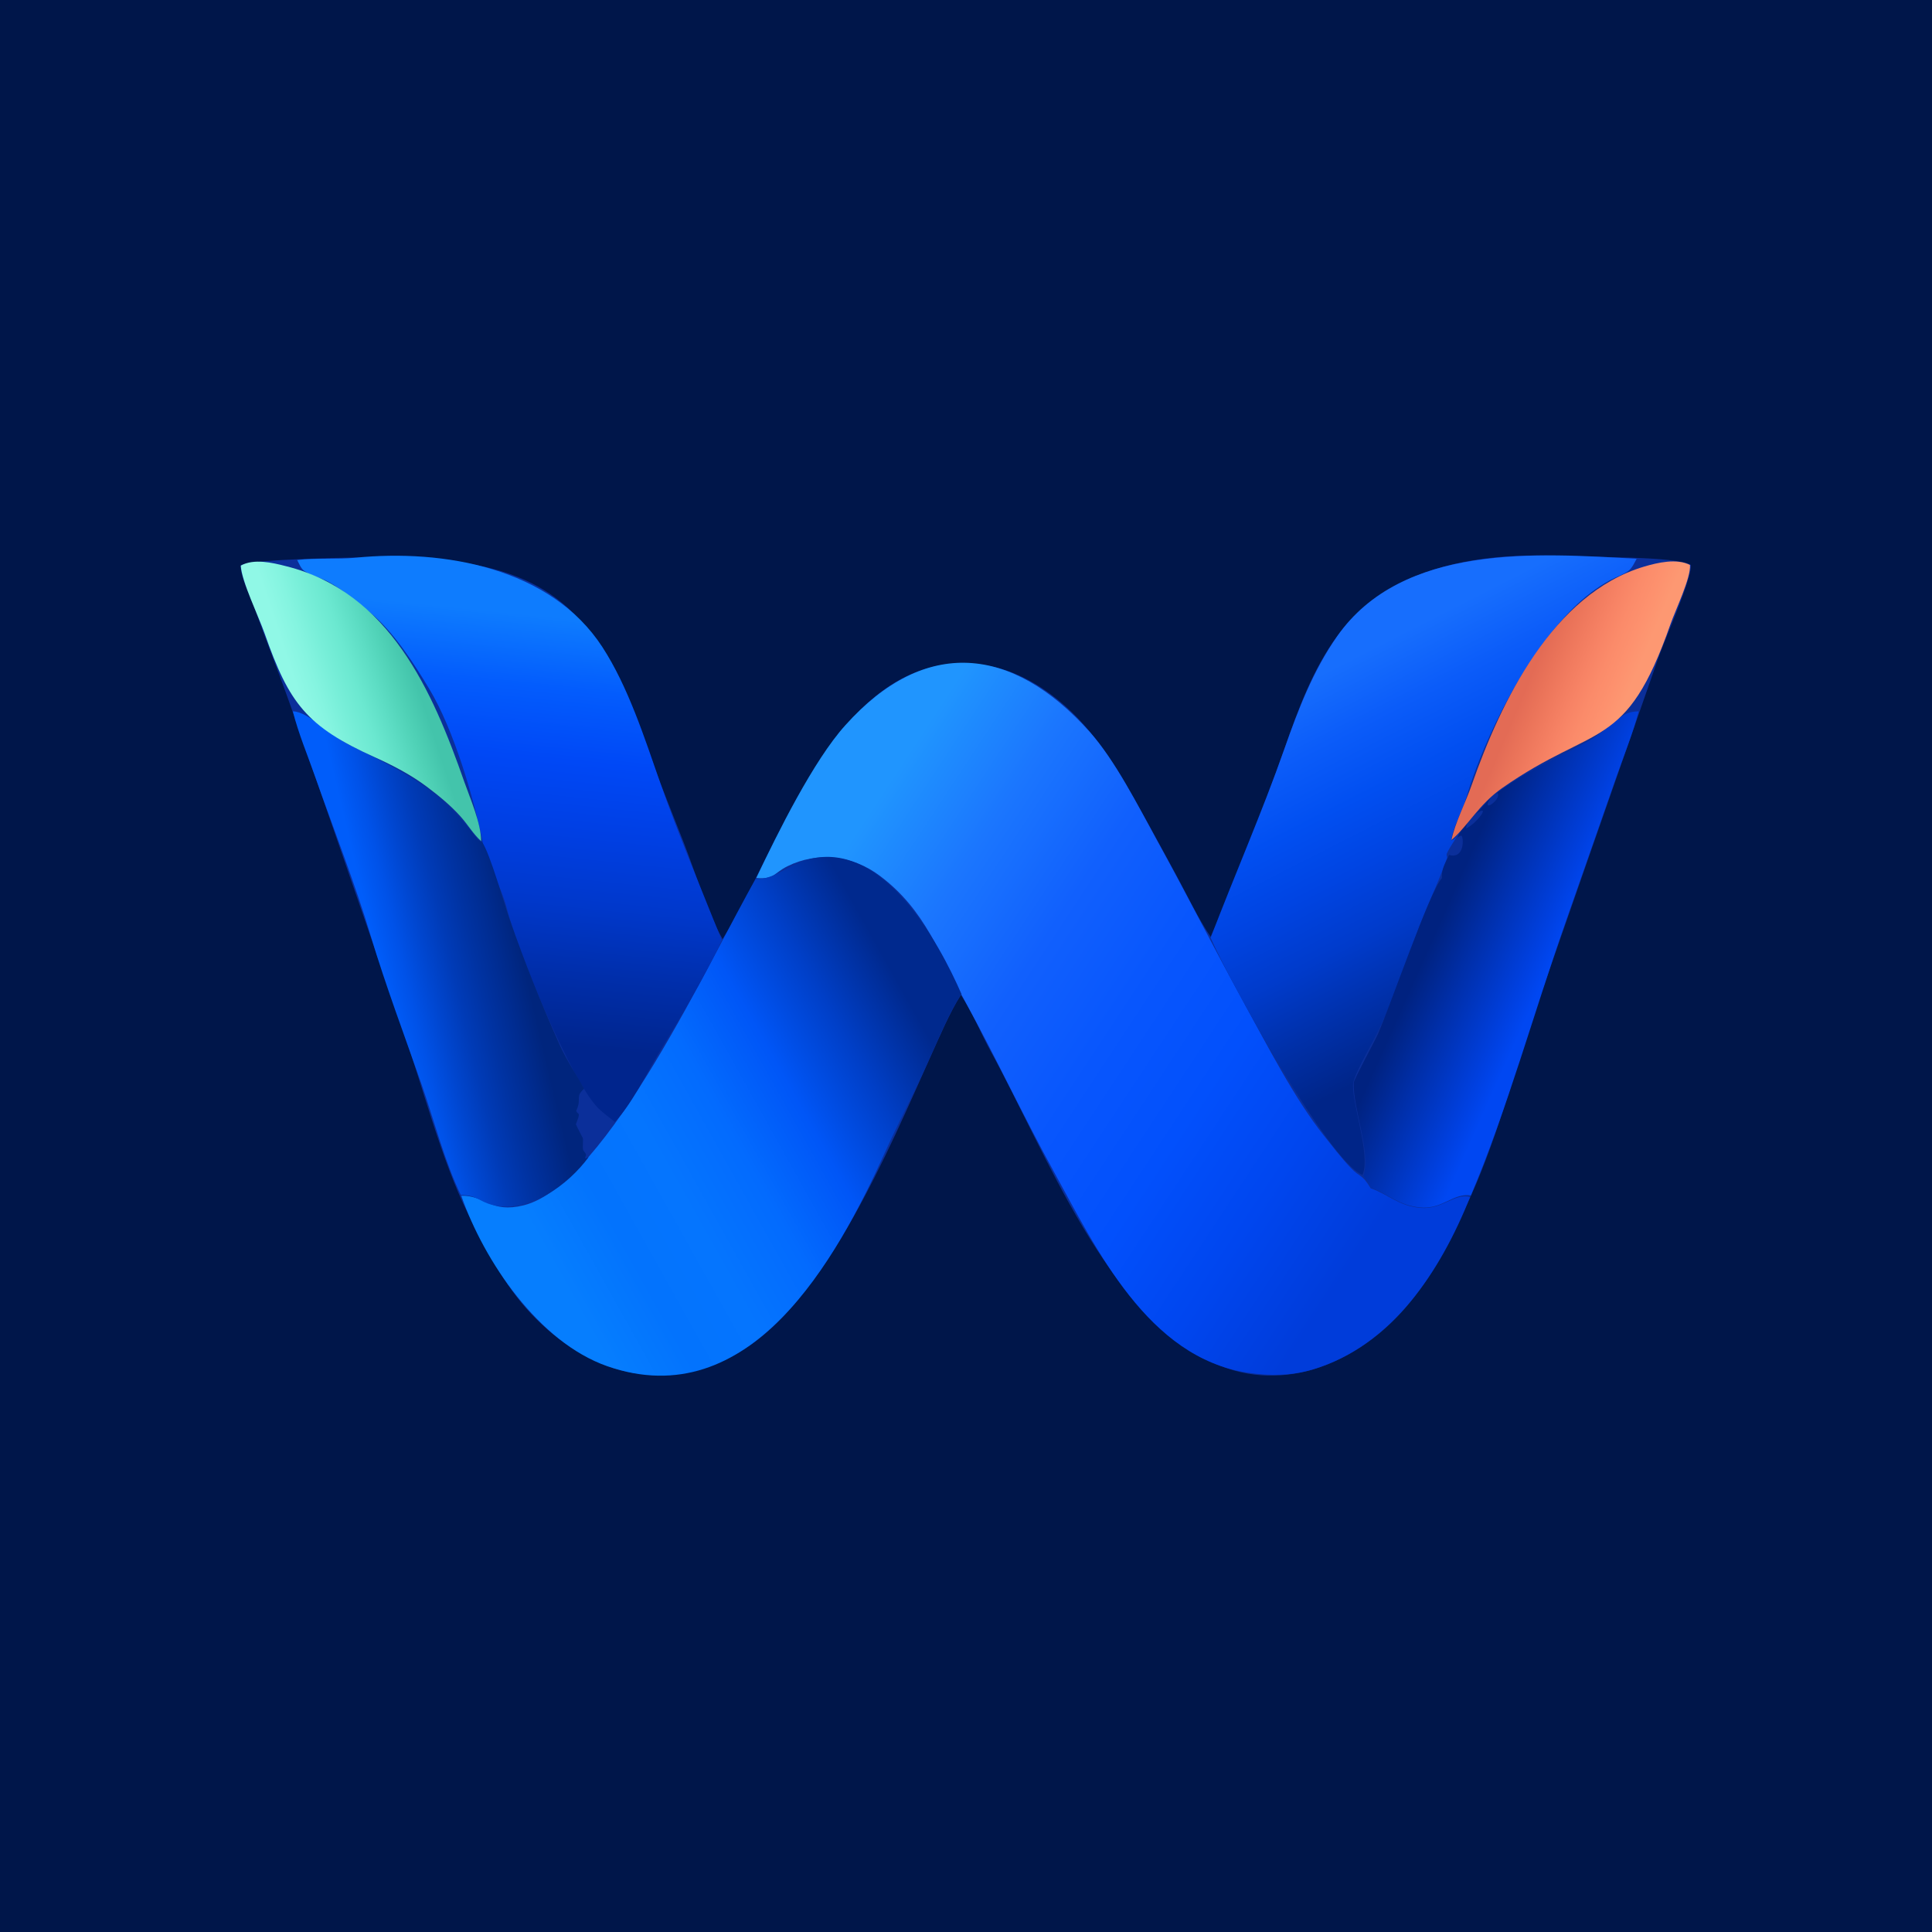
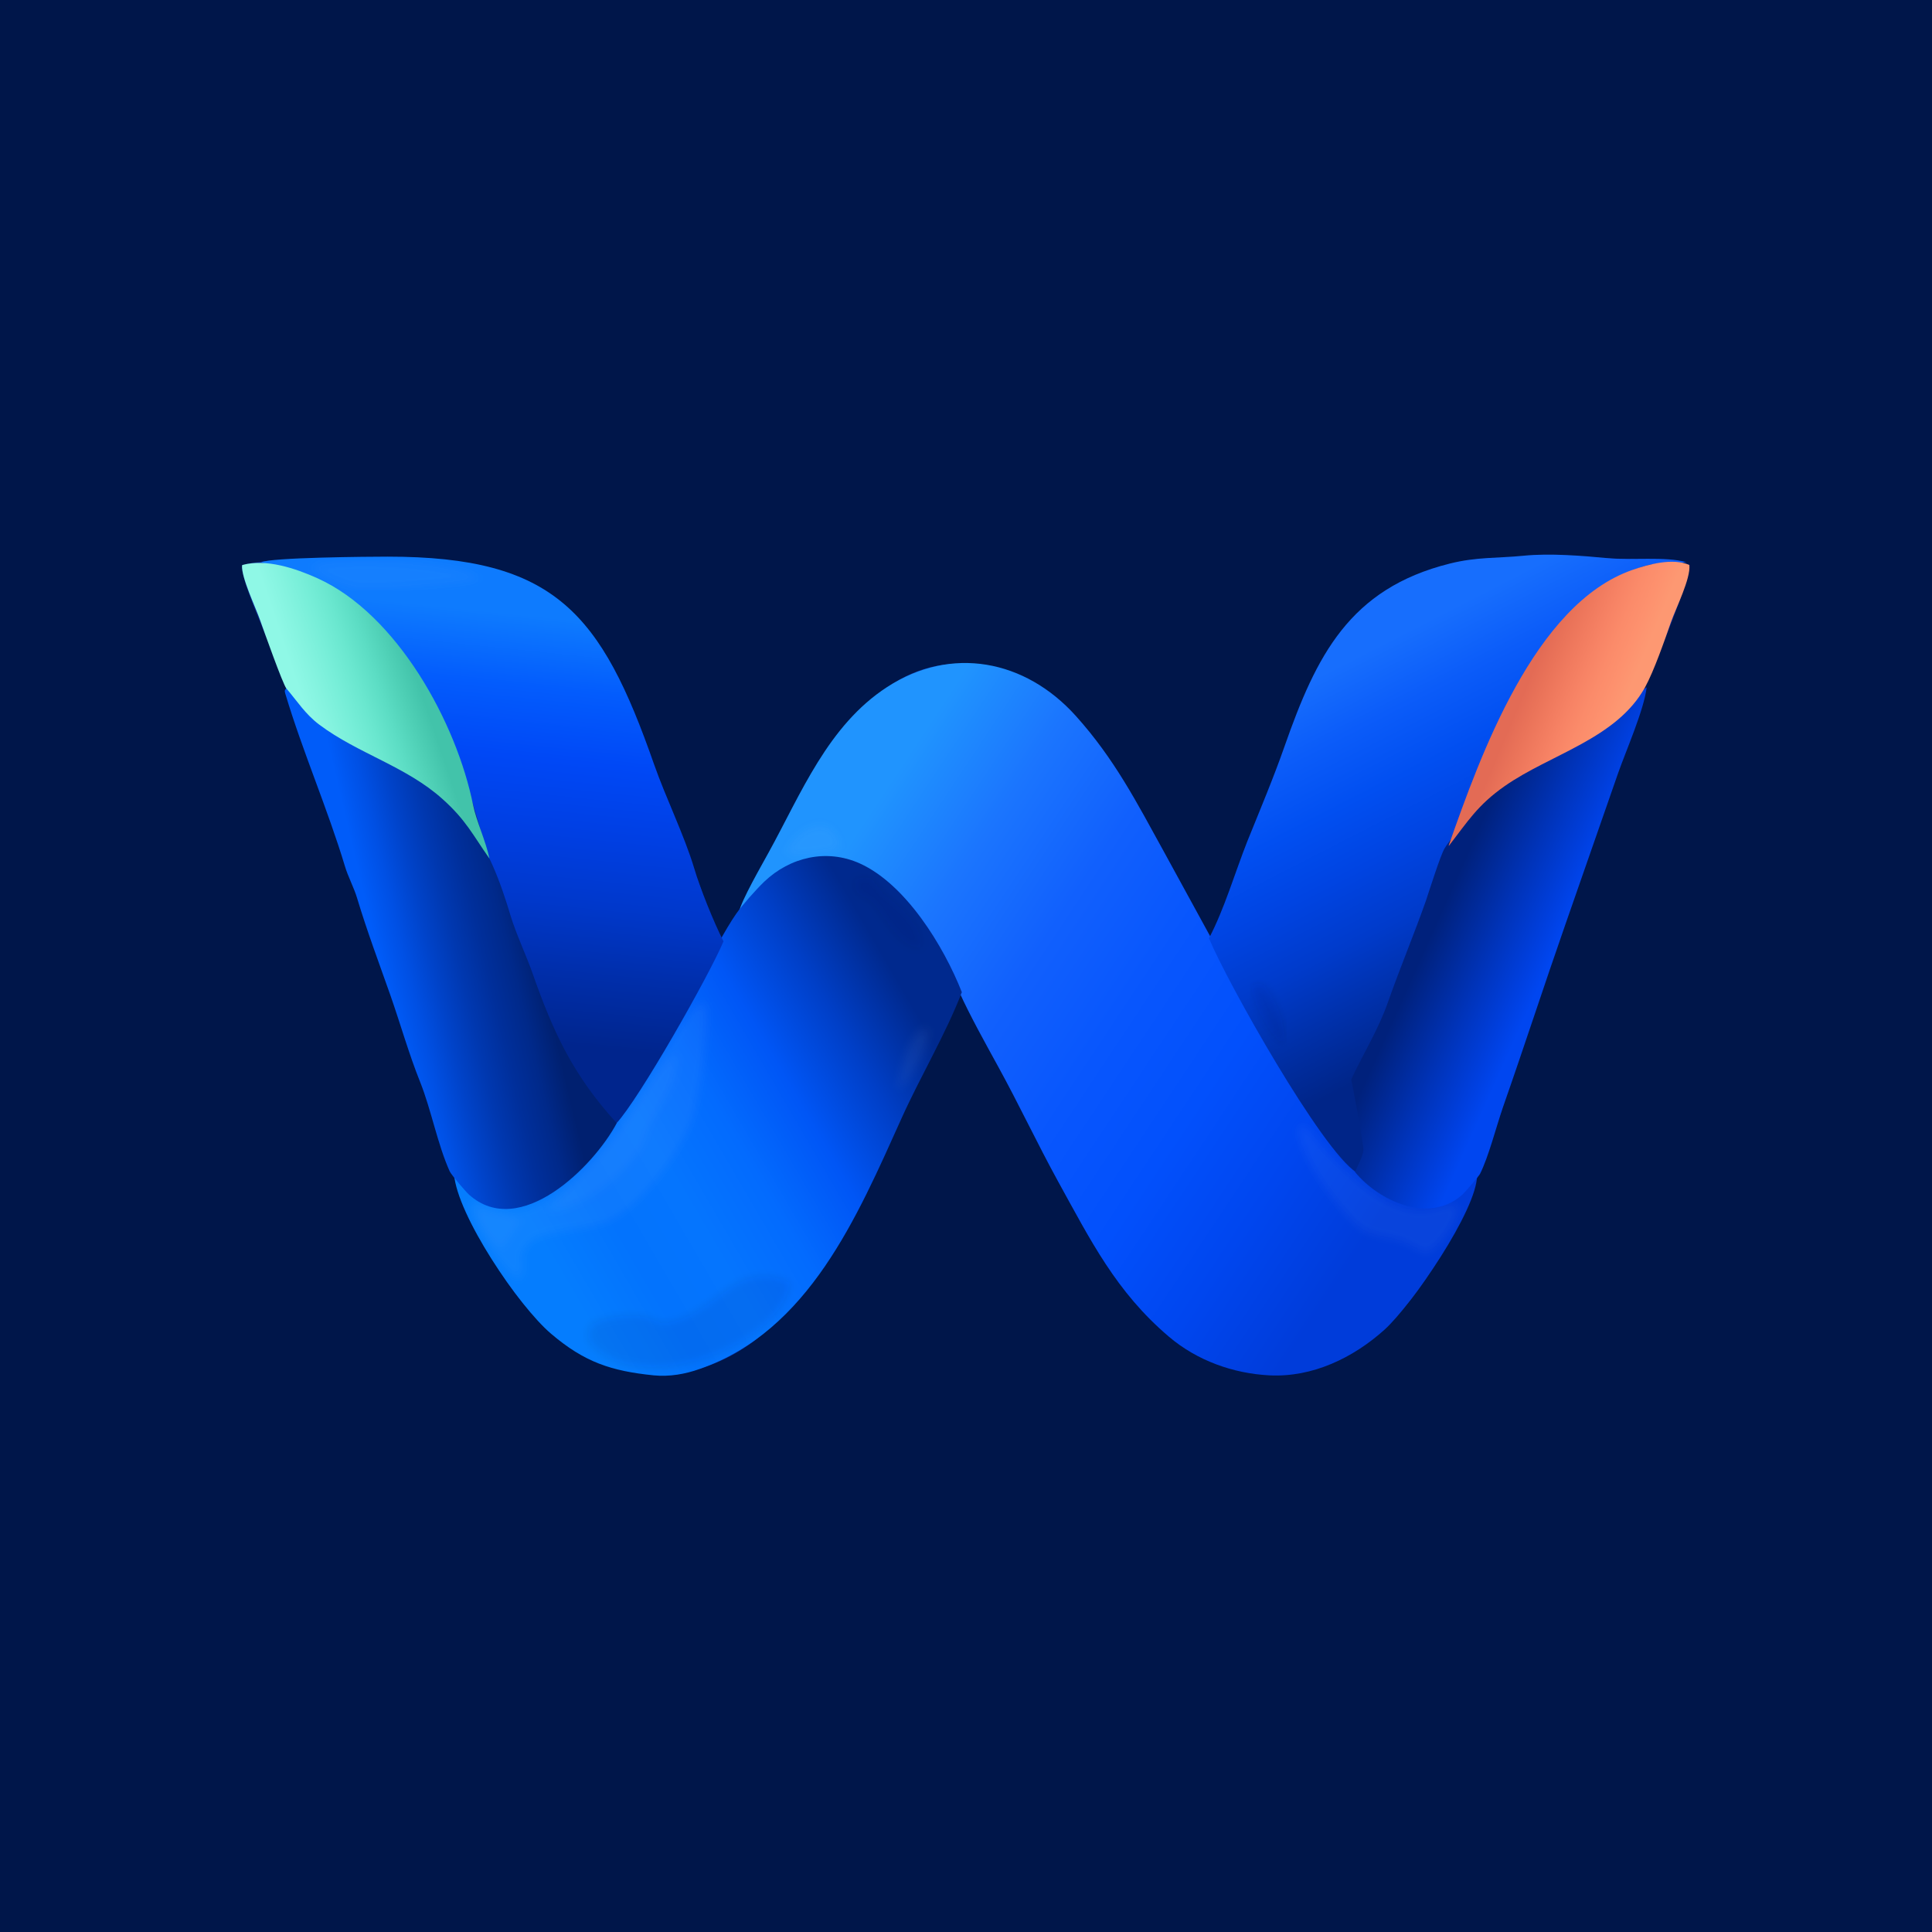
<svg xmlns="http://www.w3.org/2000/svg" viewBox="0 0 1254 1254" role="img" aria-label="weekly">
  <rect width="1254" height="1254" fill="#00164a" />
  <defs>
-     <linearGradient id="face1" gradientUnits="userSpaceOnUse" x1="1017.8" y1="670.4" x2="606.4" y2="399.4">
+     <linearGradient id="face1" gradientUnits="userSpaceOnUse" x1="1015.5" y1="673.8" x2="605.8" y2="402.0">
+       <stop offset="0.000" stop-color="#003cda" />
      <stop offset="0.071" stop-color="#003cda" />
      <stop offset="0.214" stop-color="#0046ef" />
      <stop offset="0.357" stop-color="#0250fc" />
      <stop offset="0.500" stop-color="#0856fd" />
      <stop offset="0.643" stop-color="#1160fd" />
-       <stop offset="0.786" stop-color="#1b76fe" />
-       <stop offset="0.929" stop-color="#2095fe" />
+       <stop offset="0.786" stop-color="#1b75fe" />
+       <stop offset="0.929" stop-color="#2094fe" />
+       <stop offset="1.000" stop-color="#2094fe" />
    </linearGradient>
-     <linearGradient id="face2" gradientUnits="userSpaceOnUse" x1="193.7" y1="-108.2" x2="-96.7" y2="54.0">
+     <clipPath id="c_face1">
+       <path d="M479.4 592.5C484.3 589.9 488.9 582.3 493.3 577.3C508.0 561.1 527.9 554.1 549.3 558.4C563.2 561.2 584.2 579.4 592.1 590.7C603.8 607.4 614.3 625.4 622.7 644.0C629.5 659.1 640.0 677.9 648.1 692.7C661.4 716.9 673.3 742.3 686.7 766.7C707.8 804.9 724.4 838.5 758.7 867.6C776.9 883.1 800.4 891.5 824.0 892.7C851.8 894.1 878.3 881.4 898.7 863.0C916.1 847.3 958.7 785.5 958.7 762.9C946.3 771.6 947.5 781.6 926.3 782.7C906.8 783.6 888.0 769.1 875.7 755.3C848.3 725.0 829.6 688.2 810.1 652.7C791.8 619.4 773.7 586.0 755.4 552.7C737.6 520.4 723.3 492.5 698.3 464.7C665.4 428.1 617.4 418.9 575.7 446.0C537.4 470.9 520.0 515.0 498.9 553.3C493.8 562.7 481.6 583.6 479.4 592.5Z" />
+     </clipPath>
+     <linearGradient id="face2" gradientUnits="userSpaceOnUse" x1="179.2" y1="-104.3" x2="-108.6" y2="63.2">
+       <stop offset="0.000" stop-color="#00298e" />
      <stop offset="0.071" stop-color="#00298e" />
      <stop offset="0.214" stop-color="#003fc7" />
-       <stop offset="0.357" stop-color="#0056f7" />
+       <stop offset="0.357" stop-color="#0056f6" />
      <stop offset="0.500" stop-color="#036bfe" />
      <stop offset="0.643" stop-color="#0575fe" />
      <stop offset="0.786" stop-color="#0373fd" />
-       <stop offset="0.929" stop-color="#067efe" />
+       <stop offset="0.929" stop-color="#057dfe" />
+       <stop offset="1.000" stop-color="#057dfe" />
    </linearGradient>
-     <linearGradient id="face3" gradientUnits="userSpaceOnUse" x1="474.8" y1="932.9" x2="343.9" y2="675.8">
+     <clipPath id="c_face2">
+       <path d="M294.7 762.0C296.6 788.6 336.6 847.8 357.7 865.7C379.4 884.2 396.8 889.9 424.3 892.7C434.6 893.7 444.8 891.9 454.3 888.5C525.0 863.8 556.3 789.9 585.1 726.0C597.2 699.1 613.9 671.1 624.3 644.0C612.5 614.0 587.8 573.8 558.0 560.4C536.6 550.8 512.9 556.2 496.0 572.3C490.8 577.3 481.9 587.3 477.9 593.0C450.1 632.6 379.0 809.2 315.0 780.4C304.2 775.6 302.1 769.3 295.0 761.9Z" />
+     </clipPath>
+     <linearGradient id="face3" gradientUnits="userSpaceOnUse" x1="477.2" y1="932.0" x2="346.5" y2="676.8">
+       <stop offset="0.000" stop-color="#002588" />
      <stop offset="0.071" stop-color="#002588" />
      <stop offset="0.214" stop-color="#0030a9" />
      <stop offset="0.357" stop-color="#003bcb" />
      <stop offset="0.500" stop-color="#0044e2" />
      <stop offset="0.643" stop-color="#014ff1" />
      <stop offset="0.786" stop-color="#0b5cf9" />
      <stop offset="0.929" stop-color="#176efd" />
+       <stop offset="1.000" stop-color="#176efd" />
    </linearGradient>
-     <linearGradient id="face4" gradientUnits="userSpaceOnUse" x1="-34.8" y1="336.7" x2="-67.9" y2="656.6">
-       <stop offset="0.071" stop-color="#0e7cfe" />
+     <clipPath id="c_face3">
+       <path d="M784.7 609.0C796.6 637.7 857.9 746.6 880.3 760.9C882.9 757.1 885.9 752.2 886.6 747.3C887.0 744.7 880.0 704.7 878.9 701.3C888.1 679.1 900.3 659.1 908.7 635.3C919.1 605.5 931.8 575.5 942.1 546.0C959.9 495.3 988.4 419.0 1032.0 386.3C1042.8 378.2 1059.9 368.1 1073.3 366.1C1080.2 365.0 1087.5 366.3 1094.5 364.9C1081.4 361.0 1058.2 363.8 1043.7 362.3C1026.9 360.7 1005.9 359.0 989.0 360.7C971.9 362.4 958.5 361.4 941.0 365.8C875.7 382.1 854.3 425.9 833.8 484.3C826.6 504.9 817.7 526.0 809.5 546.3C801.6 566.3 794.6 590.3 784.7 609.0Z" />
+     </clipPath>
+     <linearGradient id="face4" gradientUnits="userSpaceOnUse" x1="-34.9" y1="337.3" x2="-67.9" y2="656.0">
+       <stop offset="0.000" stop-color="#0e7bfe" />
+       <stop offset="0.071" stop-color="#0e7bfe" />
      <stop offset="0.214" stop-color="#035cfd" />
      <stop offset="0.357" stop-color="#0048f6" />
      <stop offset="0.500" stop-color="#003fe3" />
      <stop offset="0.643" stop-color="#0038cb" />
      <stop offset="0.786" stop-color="#002eaa" />
      <stop offset="0.929" stop-color="#00258d" />
+       <stop offset="1.000" stop-color="#00258d" />
    </linearGradient>
-     <linearGradient id="face5" gradientUnits="userSpaceOnUse" x1="187.6" y1="-44.8" x2="83.8" y2="-20.0">
-       <stop offset="0.071" stop-color="#00257d" />
-       <stop offset="0.214" stop-color="#002c91" />
-       <stop offset="0.357" stop-color="#0033a3" />
-       <stop offset="0.500" stop-color="#003bb7" />
-       <stop offset="0.643" stop-color="#0046cf" />
-       <stop offset="0.786" stop-color="#0052e8" />
-       <stop offset="0.929" stop-color="#005dfa" />
+     <clipPath id="c_face4">
+       <path d="M169.5 365.0C174.9 367.0 178.9 366.4 183.7 367.9C199.3 372.6 212.4 377.5 225.7 387.5C274.4 424.0 293.7 477.6 310.5 533.3C312.8 541.1 314.6 552.4 317.0 559.3C330.8 598.6 347.5 650.7 367.3 686.7C375.1 701.0 386.3 720.5 400.0 729.2C414.7 713.6 460.6 632.6 469.6 611.0C463.4 598.9 454.3 576.3 450.5 563.3C444.1 542.1 432.1 517.7 424.5 496.0C390.2 398.0 360.3 361.3 251.7 361.3C239.8 361.3 175.1 361.8 169.5 365.0Z" />
+     </clipPath>
+     <linearGradient id="face5" gradientUnits="userSpaceOnUse" x1="199.4" y1="-47.1" x2="85.5" y2="-20.2">
+       <stop offset="0.000" stop-color="#002070" />
+       <stop offset="0.071" stop-color="#002070" />
+       <stop offset="0.214" stop-color="#00298a" />
+       <stop offset="0.357" stop-color="#002f9b" />
+       <stop offset="0.500" stop-color="#0038b0" />
+       <stop offset="0.643" stop-color="#0043c9" />
+       <stop offset="0.786" stop-color="#0050e4" />
+       <stop offset="0.929" stop-color="#005cf9" />
+       <stop offset="1.000" stop-color="#005cf9" />
    </linearGradient>
-     <linearGradient id="face6" gradientUnits="userSpaceOnUse" x1="1078.2" y1="480.8" x2="996.2" y2="444.2">
-       <stop offset="0.071" stop-color="#0047f2" />
-       <stop offset="0.214" stop-color="#0040e0" />
-       <stop offset="0.357" stop-color="#003acd" />
-       <stop offset="0.500" stop-color="#0034ba" />
-       <stop offset="0.643" stop-color="#002ea7" />
-       <stop offset="0.786" stop-color="#002893" />
-       <stop offset="0.929" stop-color="#002280" />
+     <clipPath id="c_face5">
+       <path d="M185.7 446.7C185.5 447.8 184.3 447.3 185.2 450.3C196.4 487.8 212.6 524.8 223.9 562.3C225.8 568.8 229.9 576.5 231.8 583.0C238.2 604.3 246.1 625.3 253.5 646.3C260.0 664.9 265.4 684.1 272.7 702.3C279.9 720.3 284.0 742.8 291.9 760.3C292.9 762.5 302.2 773.4 304.3 775.3C337.4 805.1 385.4 757.1 400.3 729.0C372.2 698.1 359.2 670.5 345.5 631.3C341.3 619.5 335.1 606.4 331.5 594.7C325.1 573.2 316.2 548.2 301.0 531.3C273.5 500.8 247.7 496.4 216.0 475.8C208.4 470.8 201.4 464.8 195.3 458.0C190.9 453.1 191.3 450.8 185.7 446.7Z" />
+     </clipPath>
+     <linearGradient id="face6" gradientUnits="userSpaceOnUse" x1="1076.6" y1="482.9" x2="993.6" y2="445.7">
+       <stop offset="0.000" stop-color="#0046f0" />
+       <stop offset="0.071" stop-color="#0046f0" />
+       <stop offset="0.214" stop-color="#003fde" />
+       <stop offset="0.357" stop-color="#0039cb" />
+       <stop offset="0.500" stop-color="#0033b8" />
+       <stop offset="0.643" stop-color="#002da4" />
+       <stop offset="0.786" stop-color="#002790" />
+       <stop offset="0.929" stop-color="#00217c" />
+       <stop offset="1.000" stop-color="#00217c" />
    </linearGradient>
-     <linearGradient id="mint" gradientUnits="userSpaceOnUse" x1="116.4" y1="-38.8" x2="33.5" y2="-11.2">
-       <stop offset="0.071" stop-color="#43c4ab" />
-       <stop offset="0.214" stop-color="#4fd1b6" />
-       <stop offset="0.357" stop-color="#5dddc4" />
-       <stop offset="0.500" stop-color="#6be8d0" />
+     <clipPath id="c_face6">
+       <path d="M877.0 700.7C878.2 705.4 885.3 744.0 884.9 746.7C884.2 751.6 881.3 756.1 879.5 760.7C895.1 779.8 928.0 794.6 949.3 775.3C950.7 774.1 960.0 763.2 960.6 762.0C966.2 750.9 971.2 731.2 975.5 718.7C989.3 679.4 1002.1 639.9 1015.8 600.7C1027.3 567.8 1038.7 534.9 1050.2 502.0C1055.5 486.9 1067.1 460.7 1068.8 446.1C1059.6 452.5 1053.8 465.0 1041.3 473.1C1012.2 492.1 978.6 502.0 954.7 528.7C950.7 533.1 940.4 546.0 937.6 550.7C935.0 555.0 927.7 578.1 925.5 584.7C917.7 606.8 908.6 628.5 900.8 650.7C894.7 668.1 884.8 684.0 877.0 700.7Z" />
+     </clipPath>
+     <linearGradient id="mint" gradientUnits="userSpaceOnUse" x1="115.1" y1="-38.9" x2="32.3" y2="-10.9">
+       <stop offset="0.000" stop-color="#42c3aa" />
+       <stop offset="0.071" stop-color="#42c3aa" />
+       <stop offset="0.214" stop-color="#4fd0b6" />
+       <stop offset="0.357" stop-color="#5cddc4" />
+       <stop offset="0.500" stop-color="#6ae7cf" />
      <stop offset="0.643" stop-color="#77eed8" />
-       <stop offset="0.786" stop-color="#85f4e0" />
-       <stop offset="0.929" stop-color="#90f8e6" />
+       <stop offset="0.786" stop-color="#84f3df" />
+       <stop offset="0.929" stop-color="#8ff8e6" />
+       <stop offset="1.000" stop-color="#8ff8e6" />
    </linearGradient>
-     <linearGradient id="coral" gradientUnits="userSpaceOnUse" x1="1062.3" y1="450.4" x2="995.1" y2="421.9">
+     <clipPath id="c_mint">
+       <path d="M157.1 367.0C156.6 374.9 165.9 394.1 169.0 403.0C171.1 409.0 183.6 444.2 185.9 446.9C193.0 455.2 198.1 463.5 207.3 470.4C232.4 489.2 263.8 497.5 287.3 518.7C302.6 532.4 306.9 542.0 317.7 557.3C315.4 546.1 309.1 532.7 307.1 522.7C296.4 469.1 257.7 398.6 206.0 375.3C191.8 368.9 172.7 362.5 157.4 366.7Z" />
+     </clipPath>
+     <linearGradient id="coral" gradientUnits="userSpaceOnUse" x1="1063.5" y1="447.5" x2="996.1" y2="419.1">
+       <stop offset="0.000" stop-color="#fd9872" />
      <stop offset="0.071" stop-color="#fd9872" />
      <stop offset="0.214" stop-color="#fd916e" />
      <stop offset="0.357" stop-color="#fb8b6a" />
      <stop offset="0.500" stop-color="#f78365" />
      <stop offset="0.643" stop-color="#f17b5f" />
      <stop offset="0.786" stop-color="#ea7359" />
      <stop offset="0.929" stop-color="#e36b55" />
+       <stop offset="1.000" stop-color="#e36b55" />
    </linearGradient>
+     <clipPath id="c_coral">
+       <path d="M940.5 548.9C952.8 533.0 959.1 522.5 976.7 510.2C1006.4 489.4 1049.3 479.6 1067.8 446.0C1073.7 435.2 1080.3 416.0 1084.5 404.0C1087.9 394.4 1097.5 375.4 1096.5 366.7C1085.8 362.0 1070.1 366.2 1059.3 370.0C996.0 392.2 960.9 490.1 940.3 548.8Z" />
+     </clipPath>
+     <filter id="hair" x="-5%" y="-5%" width="110%" height="110%">
+       <feGaussianBlur stdDeviation="0.6" />
+     </filter>
+     <filter id="soft" x="-5%" y="-5%" width="110%" height="110%">
+       <feGaussianBlur stdDeviation="3" />
+     </filter>
  </defs>
-   <path fill="#0b2f9a" d="M785.7 607.9C777.6 596.1 770.3 580.5 763.3 567.7C747.8 539.5 733.0 510.8 714.5 484.3C697.1 459.5 669.7 436.3 639.0 431.7C544.5 417.5 508.4 547.1 469.0 609.5C462.2 597.8 454.8 577.2 450.1 564.0C441.7 540.0 431.3 516.7 422.9 492.7C387.2 390.7 354.9 361.7 245.3 361.7C232.0 361.7 163.2 362.7 156.1 367.0C156.5 375.9 163.0 388.0 166.0 396.7C173.3 417.5 181.5 437.9 188.8 458.7C212.9 527.5 236.4 596.5 260.5 665.3C273.7 703.2 286.4 753.0 303.9 788.0C315.2 810.5 327.2 834.2 344.7 852.7C381.7 891.6 429.3 905.5 478.0 878.7C534.9 847.4 577.5 744.7 603.9 686.0C609.5 673.6 616.6 656.8 623.7 645.8C631.2 657.0 636.6 670.7 643.2 682.7C679.2 748.1 717.9 853.3 788.3 884.9C833.9 905.4 882.5 883.8 912.9 848.0C931.2 826.5 943.6 800.8 955.1 775.3C972.3 737.1 985.1 688.3 999.2 648.0C1025.0 574.2 1050.7 500.4 1076.5 426.7C1080.6 414.9 1098.2 375.6 1097.5 366.7C1088.1 360.9 1030.8 361.8 1015.7 361.0C962.6 358.3 902.9 366.3 868.6 412.0C852.2 433.8 842.6 460.5 833.7 486.0C820.0 525.1 802.5 569.9 785.9 607.8Z" />
-   <path fill="url(#face1)" d="M491.1 569.9C502.6 570.9 502.2 566.7 511.0 562.3C530.7 552.5 553.4 555.2 571.0 568.4C601.0 590.9 609.7 619.6 626.6 650.3C646.3 686.2 663.8 723.7 683.6 759.7C711.7 810.8 745.0 881.3 810.0 891.0C824.1 893.1 838.3 893.0 852.0 888.9C903.8 873.3 935.0 824.9 954.2 777.0C944.2 774.1 936.0 785.4 921.7 784.0C907.6 782.6 901.4 775.4 889.7 771.3C883.7 761.5 883.1 764.7 876.7 758.0C870.3 751.3 864.8 743.9 859.0 736.7C840.4 713.4 821.9 677.3 807.3 650.7C788.2 615.9 770.2 580.3 750.9 545.3C738.8 523.2 723.7 493.2 707.0 474.7C657.0 419.1 600.5 413.1 548.7 470.7C527.9 493.7 504.6 541.0 490.9 569.8Z" />
-   <path fill="url(#face2)" d="M490.5 570.5C461.6 620.5 394.4 768.7 340.0 782.3C318.4 787.7 315.0 775.8 299.4 776.1C314.2 818.8 349.9 871.2 394.0 886.7C486.7 919.1 543.0 817.7 574.4 748.0C583.2 728.5 593.2 709.5 602.0 690.0C607.1 678.6 617.4 654.1 624.1 645.3C609.0 610.5 573.8 547.8 527.7 557.1C512.5 560.1 503.8 571.0 490.5 570.5Z" />
-   <path fill="url(#face3)" d="M785.8 608.7C797.5 635.7 862.0 753.7 884.3 762.6C890.3 749.7 875.7 711.3 878.6 701.7C881.2 692.9 892.4 674.4 896.9 664.3C904.7 647.0 912.6 625.7 918.9 607.7C924.7 590.9 933.4 573.7 939.1 557.3C939.6 556.0 938.6 555.3 939.1 554.0C941.6 548.6 945.1 544.5 947.7 539.1C945.8 542.1 945.1 544.7 942.0 545.5C943.1 536.3 948.8 527.6 951.5 518.3C964.0 476.7 990.3 425.4 1021.1 394.7C1028.0 387.8 1036.4 381.3 1045.0 376.6C1048.8 374.5 1053.5 373.1 1057.0 370.5C1059.3 368.8 1060.9 365.2 1062.3 362.7C997.9 359.0 910.1 352.6 867.9 413.0C852.4 435.1 842.7 460.4 833.8 485.7C819.4 526.7 801.3 568.0 785.8 608.7Z" />
-   <path fill="url(#face4)" d="M192.9 363.5C194.1 365.7 195.2 368.9 197.4 370.5C202.1 373.8 208.3 375.0 213.3 377.7C223.0 383.1 231.4 390.6 240.0 397.4C255.1 409.5 268.8 430.8 278.7 447.3C294.3 473.2 307.4 517.2 313.3 546.7C315.6 557.8 325.9 577.3 328.9 589.3C335.5 615.8 370.6 701.6 388.3 719.3C391.5 722.5 395.6 725.3 399.0 728.2C409.6 717.4 419.5 697.1 427.5 683.7C441.4 660.6 457.2 634.6 468.5 610.3C455.1 576.8 440.5 542.1 428.5 508.0C418.4 479.0 407.7 445.7 391.0 420.0C357.5 368.4 287.8 356.3 230.7 362.0C218.4 363.2 205.2 362.0 192.9 363.5Z" />
-   <path fill="url(#face5)" d="M299.1 775.6C310.1 775.8 310.5 779.8 319.7 782.1C343.3 788.0 368.9 769.0 382.1 751.0C381.4 751.2 380.6 752.0 380.1 751.9C379.3 751.8 380.4 750.0 380.4 749.7C380.4 748.5 378.7 747.3 378.4 746.0C378.1 744.3 378.6 739.8 378.3 738.7C378.1 738.2 374.6 731.8 373.8 729.7C377.3 720.8 375.2 724.2 374.0 721.0C377.9 712.8 373.0 712.1 379.1 706.7C374.1 697.3 367.9 688.4 363.5 678.7C351.5 652.1 340.4 624.2 330.8 596.7C327.2 586.4 318.0 553.9 313.0 546.7C312.8 546.4 310.6 545.7 309.6 544.3C284.6 511.0 261.9 501.0 226.0 483.1C214.8 477.5 200.1 461.9 190.1 461.7C193.6 475.9 199.6 490.0 204.5 504.0C216.4 537.8 230.6 573.9 240.8 608.0C250.3 639.6 262.7 672.7 273.7 704.0C281.7 727.0 288.6 753.9 299.1 775.6Z" />
-   <path fill="url(#face6)" d="M971.0 515.1C971.3 514.9 970.1 515.9 970.3 515.7C970.5 515.6 971.8 514.4 972.1 514.8C974.9 518.6 960.8 528.7 967.3 518.2C963.8 521.4 961.2 525.3 957.6 528.4C968.7 520.8 958.3 534.8 951.6 537.7C951.9 534.1 953.2 532.6 955.3 530.0C951.9 533.2 949.1 537.0 945.9 543.7C946.9 543.2 947.9 542.1 948.6 542.5C950.1 543.5 950.7 557.9 940.5 554.9C938.1 560.6 935.6 563.5 935.9 570.0C928.1 577.9 901.9 654.3 894.3 671.3C892.2 676.0 878.9 700.3 878.7 702.7C877.9 718.9 890.0 747.6 885.0 763.3C886.7 765.8 888.4 768.3 889.8 770.9C901.5 775.2 907.6 782.3 921.7 783.7C936.3 785.1 943.3 774.1 954.7 775.9C978.1 720.7 995.8 656.6 1015.9 599.3C1027.0 567.6 1038.1 535.8 1049.2 504.0C1054.1 490.0 1059.9 475.9 1063.6 461.7C1060.3 461.8 1057.3 462.2 1054.3 463.9C1046.7 468.5 1039.6 476.3 1030.3 481.4C1009.4 492.9 990.4 500.5 971.0 515.1Z" />
-   <path fill="url(#mint)" d="M156.3 367.3C156.9 377.5 167.9 400.2 171.8 411.3C187.6 456.4 198.9 471.6 243.7 491.7C255.2 496.9 266.9 503.0 277.0 510.6C284.7 516.4 292.2 522.5 298.7 529.7C303.6 535.1 307.1 541.3 312.3 546.0C312.2 534.1 305.3 518.7 301.3 507.3C280.8 448.7 252.9 384.3 185.7 367.5C176.4 365.1 164.9 362.5 156.5 367.0Z" />
-   <path fill="url(#coral)" d="M942.1 545.2C953.0 535.9 959.7 522.2 975.0 511.5C1036.0 468.9 1055.2 488.3 1084.2 405.3C1087.5 395.9 1097.6 375.0 1096.9 366.7C1088.4 362.3 1076.1 365.1 1067.0 367.8C1007.9 385.5 974.3 455.1 955.3 509.3C951.4 520.6 944.4 534.1 942.1 545.2Z" />
+   <path fill="#0b2f9a" d="M785.7 608.4C778.3 599.7 769.6 580.6 763.6 569.7C749.1 543.4 735.2 516.9 718.8 491.7C699.0 461.2 674.4 439.7 638.7 432.6C545.8 414.0 508.3 552.6 469.0 610.1C460.1 596.9 456.1 576.8 449.1 562.7C442.8 550.1 436.4 531.6 431.7 518.0C395.8 415.6 375.7 362.3 254.3 362.3C233.7 362.3 173.1 361.5 157.1 367.0C156.3 379.9 181.6 430.1 185.8 447.0C189.3 460.9 194.7 474.1 199.5 487.7C210.5 519.3 221.6 550.8 232.7 582.3C244.4 615.9 257.0 651.0 267.2 685.0C268.8 690.5 272.3 697.1 273.9 702.3C282.2 730.0 291.9 759.3 303.7 785.7C314.7 810.0 328.5 834.9 347.0 854.3C381.6 890.8 430.4 904.2 475.7 879.3C547.2 839.9 584.8 714.3 623.7 644.4C632.0 656.8 637.7 671.4 644.9 684.7C677.7 744.3 720.6 853.7 784.0 882.3C828.6 902.3 872.9 889.5 906.0 854.7C926.0 833.6 940.1 807.0 951.9 780.7C965.4 750.8 978.4 710.3 987.9 678.7C991.1 667.8 996.5 656.3 999.8 645.3C1013.5 599.7 1031.3 553.2 1047.1 508.0C1051.2 496.5 1056.7 483.3 1060.1 472.0C1062.5 464.2 1066.4 448.6 1069.3 442.0C1074.5 430.5 1097.5 375.2 1096.5 366.7C1090.0 363.3 1017.4 361.3 1004.7 361.3C904.4 361.3 867.9 390.0 834.8 484.7C826.9 507.2 816.4 529.6 808.5 552.0C803.3 566.8 793.6 596.1 785.7 608.4Z" />
+   <path fill="url(#face1)" d="M479.4 592.5C484.3 589.9 488.9 582.3 493.3 577.3C508.0 561.1 527.9 554.1 549.3 558.4C563.2 561.2 584.2 579.4 592.1 590.7C603.8 607.4 614.3 625.4 622.7 644.0C629.5 659.1 640.0 677.9 648.1 692.7C661.4 716.9 673.3 742.3 686.7 766.7C707.8 804.9 724.4 838.5 758.7 867.6C776.9 883.1 800.4 891.5 824.0 892.7C851.8 894.1 878.3 881.4 898.7 863.0C916.1 847.3 958.7 785.5 958.7 762.9C946.3 771.6 947.5 781.6 926.3 782.7C906.8 783.6 888.0 769.1 875.7 755.3C848.3 725.0 829.6 688.2 810.1 652.7C791.8 619.4 773.7 586.0 755.4 552.7C737.6 520.4 723.3 492.5 698.3 464.7C665.4 428.1 617.4 418.9 575.7 446.0C537.4 470.9 520.0 515.0 498.9 553.3C493.8 562.7 481.6 583.6 479.4 592.5Z" />
+   <g clip-path="url(#c_face1)">
+     <g filter="url(#soft)">
+       <path fill="#9cd0ff" fill-opacity="0.061" fill-rule="evenodd" d="M843.7 729.6C838.0 745.4 871.9 789.5 884.3 798.1C890.8 802.6 902.2 802.9 909.7 805.5C915.6 807.6 920.4 811.8 926.3 813.3C934.7 809.0 947.4 791.6 946.3 782.4C934.7 780.2 928.8 789.1 911.0 783.8C890.7 777.7 873.5 760.3 859.3 745.3C853.2 738.9 852.4 733.4 843.7 729.6ZM510.2 553.9C518.2 556.2 538.0 554.8 544.9 550.0C541.8 526.6 517.3 535.8 510.1 553.7Z" />
+     </g>
+     <g filter="url(#hair)" />
+   </g>
+   <path fill="url(#face2)" d="M294.7 762.0C296.6 788.6 336.6 847.8 357.7 865.7C379.4 884.2 396.8 889.9 424.3 892.7C434.6 893.7 444.8 891.9 454.3 888.5C525.0 863.8 556.3 789.9 585.1 726.0C597.2 699.1 613.9 671.1 624.3 644.0C612.5 614.0 587.8 573.8 558.0 560.4C536.6 550.8 512.9 556.2 496.0 572.3C490.8 577.3 481.9 587.3 477.9 593.0C450.1 632.6 379.0 809.2 315.0 780.4C304.2 775.6 302.1 769.3 295.0 761.9Z" />
+   <g clip-path="url(#c_face2)">
+     <g filter="url(#soft)">
+       <path fill="#9cd0ff" fill-opacity="0.064" fill-rule="evenodd" d="M583.3 707.4C590.8 701.1 605.1 677.6 602.3 666.8C590.1 667.2 583.6 697.3 583.1 707.2ZM305.3 779.8C302.4 791.1 327.0 826.6 337.3 830.5C342.5 820.0 334.0 815.3 344.7 805.7C351.6 799.4 384.7 797.3 394.0 793.1C415.7 783.3 441.4 748.5 449.1 726.3C452.3 717.4 456.0 692.4 457.0 682.3C457.8 673.9 459.7 657.4 457.6 649.8C448.4 654.2 442.4 665.7 436.8 674.3C415.9 706.4 378.6 773.3 341.3 784.5C326.5 788.9 316.0 779.1 305.3 779.8Z" />
+       <path fill="#9cd0ff" fill-opacity="0.048" fill-rule="evenodd" d="M309.0 784.1C309.0 791.9 318.0 807.0 325.3 810.6C327.7 807.8 336.8 794.3 338.1 791.3C335.1 790.0 311.8 784.2 309.0 784.1ZM354.5 785.6C376.2 786.7 403.6 764.2 415.0 746.7C418.6 741.2 419.3 734.4 422.4 728.7C429.4 715.9 442.2 698.9 438.7 683.6C428.9 688.6 417.1 711.4 410.5 721.7C394.3 746.6 374.7 765.0 354.5 785.6Z" />
+       <path fill="#00103a" fill-opacity="0.073" fill-rule="evenodd" d="M383.7 859.7C379.6 868.1 381.9 872.0 389.3 877.6C424.6 904.1 507.4 871.5 512.5 832.7C477.3 816.0 465.7 853.6 432.7 858.6C428.1 859.3 424.3 856.3 420.0 855.3C408.9 852.5 394.3 854.6 384.0 859.4ZM555.1 571.0C553.0 582.7 562.2 580.3 567.6 587.0C574.6 595.8 583.5 614.8 597.7 615.1C599.4 600.6 583.9 588.8 574.7 580.9C567.3 574.7 567.4 565.7 555.1 571.0Z" />
+     </g>
+     <g filter="url(#hair)" />
+   </g>
+   <path fill="url(#face3)" d="M784.7 609.0C796.6 637.7 857.9 746.6 880.3 760.9C882.9 757.1 885.9 752.2 886.6 747.3C887.0 744.7 880.0 704.7 878.9 701.3C888.1 679.1 900.3 659.1 908.7 635.3C919.1 605.5 931.8 575.5 942.1 546.0C959.9 495.3 988.4 419.0 1032.0 386.3C1042.8 378.2 1059.9 368.1 1073.3 366.1C1080.2 365.0 1087.5 366.3 1094.5 364.9C1081.4 361.0 1058.2 363.8 1043.7 362.3C1026.9 360.7 1005.9 359.0 989.0 360.7C971.9 362.4 958.5 361.4 941.0 365.8C875.7 382.1 854.3 425.9 833.8 484.3C826.6 504.9 817.7 526.0 809.5 546.3C801.6 566.3 794.6 590.3 784.7 609.0Z" />
+   <g clip-path="url(#c_face3)">
+     <g filter="url(#soft)">
+       <path fill="#00103a" fill-opacity="0.083" fill-rule="evenodd" d="M812.5 639.7C811.1 647.7 825.1 673.8 833.0 677.6C837.2 669.4 825.3 643.2 820.3 639.5C817.4 637.4 815.2 638.7 812.5 639.7Z" />
+     </g>
+     <g filter="url(#hair)" />
+   </g>
+   <path fill="url(#face4)" d="M169.5 365.0C174.9 367.0 178.9 366.4 183.7 367.9C199.3 372.6 212.4 377.5 225.7 387.5C274.4 424.0 293.7 477.6 310.5 533.3C312.8 541.1 314.6 552.4 317.0 559.3C330.8 598.6 347.5 650.7 367.3 686.7C375.1 701.0 386.3 720.5 400.0 729.2C414.7 713.6 460.6 632.6 469.6 611.0C463.4 598.9 454.3 576.3 450.5 563.3C444.1 542.1 432.1 517.7 424.5 496.0C390.2 398.0 360.3 361.3 251.7 361.3C239.8 361.3 175.1 361.8 169.5 365.0Z" />
+   <g clip-path="url(#c_face4)">
+     <g filter="url(#soft)">
+       <path fill="#9cd0ff" fill-opacity="0.055" fill-rule="evenodd" d="M202.1 368.0C207.5 373.4 224.0 380.9 232.0 381.7C246.5 383.1 297.1 378.8 311.8 375.9C297.6 364.3 219.0 360.6 202.2 367.7Z" />
+     </g>
+     <g filter="url(#hair)" />
+   </g>
+   <path fill="url(#face5)" d="M185.7 446.7C185.5 447.8 184.3 447.3 185.2 450.3C196.4 487.8 212.6 524.8 223.9 562.3C225.8 568.8 229.9 576.5 231.8 583.0C238.2 604.3 246.1 625.3 253.5 646.3C260.0 664.9 265.4 684.1 272.7 702.3C279.9 720.3 284.0 742.8 291.9 760.3C292.9 762.5 302.2 773.4 304.3 775.3C337.4 805.1 385.4 757.1 400.3 729.0C372.2 698.1 359.2 670.5 345.5 631.3C341.3 619.5 335.1 606.4 331.5 594.7C325.1 573.2 316.2 548.2 301.0 531.3C273.5 500.8 247.7 496.4 216.0 475.8C208.4 470.8 201.4 464.8 195.3 458.0C190.9 453.1 191.3 450.8 185.7 446.7Z" />
+   <path fill="url(#face6)" d="M877.0 700.7C878.2 705.4 885.3 744.0 884.9 746.7C884.2 751.6 881.3 756.1 879.5 760.7C895.1 779.8 928.0 794.6 949.3 775.3C950.7 774.1 960.0 763.2 960.6 762.0C966.2 750.9 971.2 731.2 975.5 718.7C989.3 679.4 1002.1 639.9 1015.8 600.7C1027.3 567.8 1038.7 534.9 1050.2 502.0C1055.5 486.9 1067.1 460.7 1068.8 446.1C1059.6 452.5 1053.8 465.0 1041.3 473.1C1012.2 492.1 978.6 502.0 954.7 528.7C950.7 533.1 940.4 546.0 937.6 550.7C935.0 555.0 927.7 578.1 925.5 584.7C917.7 606.8 908.6 628.5 900.8 650.7C894.7 668.1 884.8 684.0 877.0 700.7Z" />
+   <path fill="url(#mint)" d="M157.1 367.0C156.6 374.9 165.9 394.1 169.0 403.0C171.1 409.0 183.6 444.2 185.9 446.9C193.0 455.2 198.1 463.5 207.3 470.4C232.4 489.2 263.8 497.5 287.3 518.7C302.6 532.4 306.9 542.0 317.7 557.3C315.4 546.1 309.1 532.7 307.1 522.7C296.4 469.1 257.7 398.6 206.0 375.3C191.8 368.9 172.7 362.5 157.4 366.7Z" />
+   <path fill="url(#coral)" d="M940.5 548.9C952.8 533.0 959.1 522.5 976.7 510.2C1006.4 489.4 1049.3 479.6 1067.8 446.0C1073.7 435.2 1080.3 416.0 1084.5 404.0C1087.9 394.4 1097.5 375.4 1096.5 366.7C1085.8 362.0 1070.1 366.2 1059.3 370.0C996.0 392.2 960.9 490.1 940.3 548.8Z" />
</svg>
